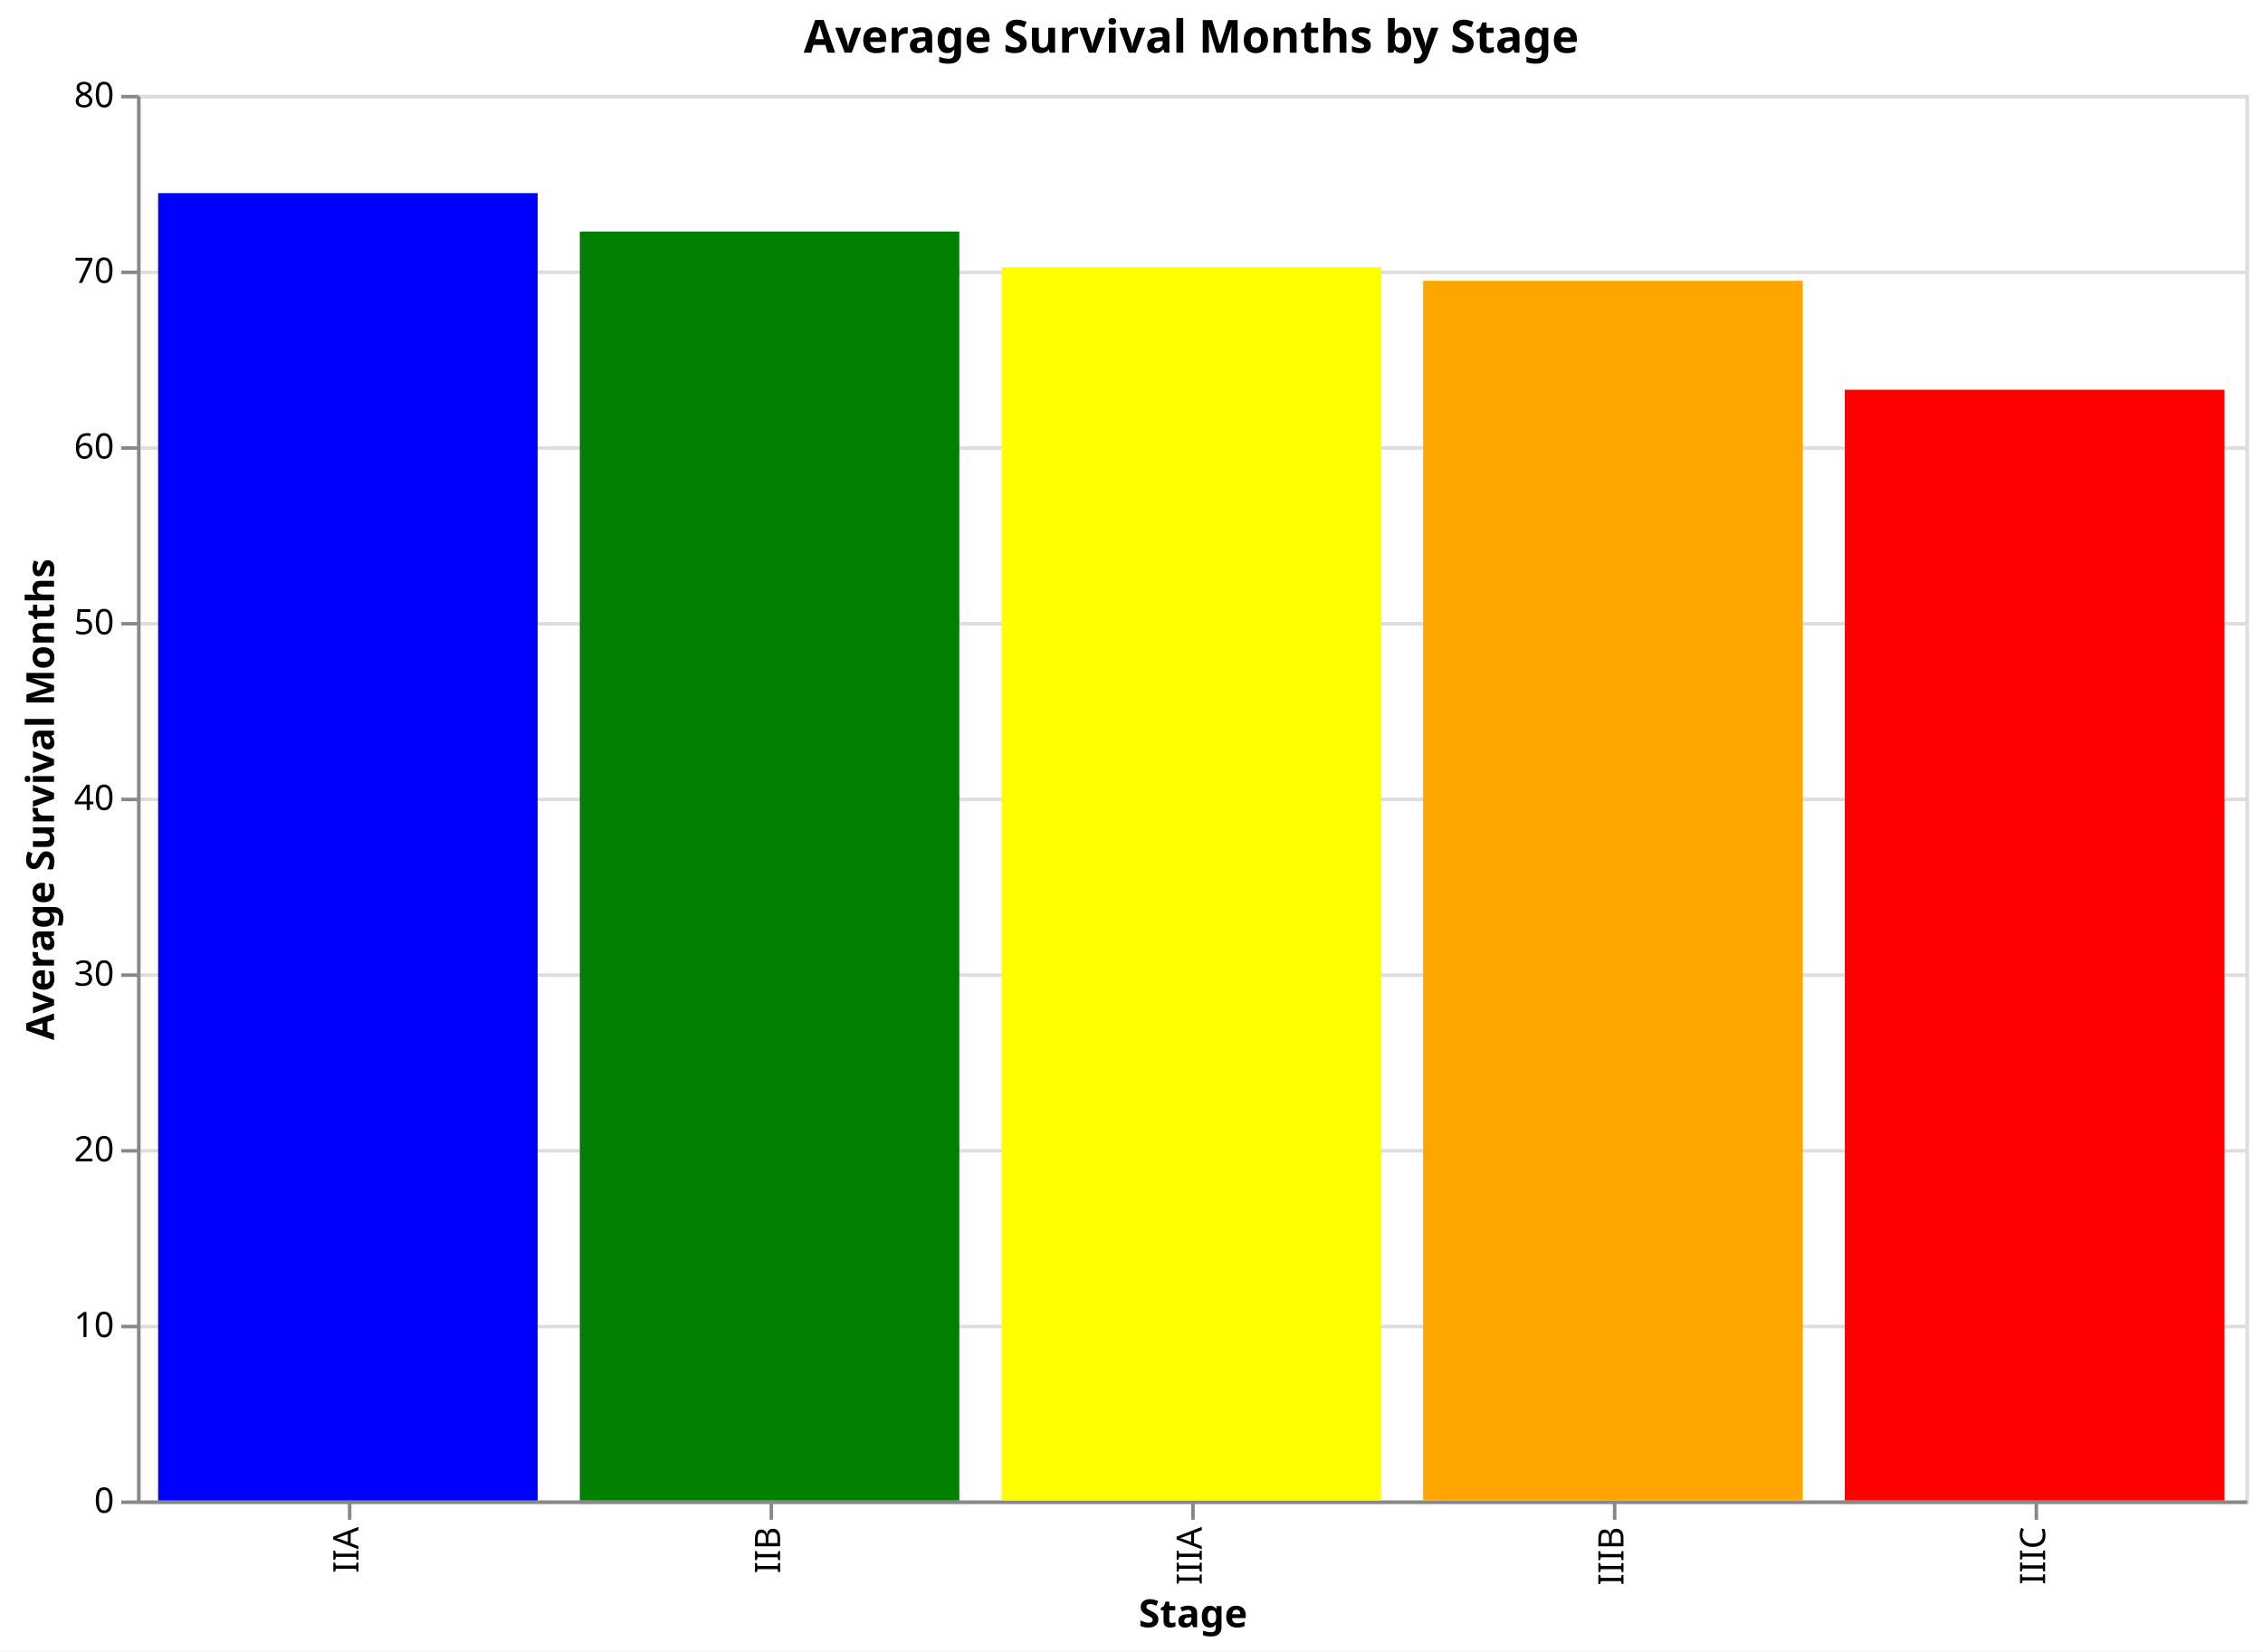
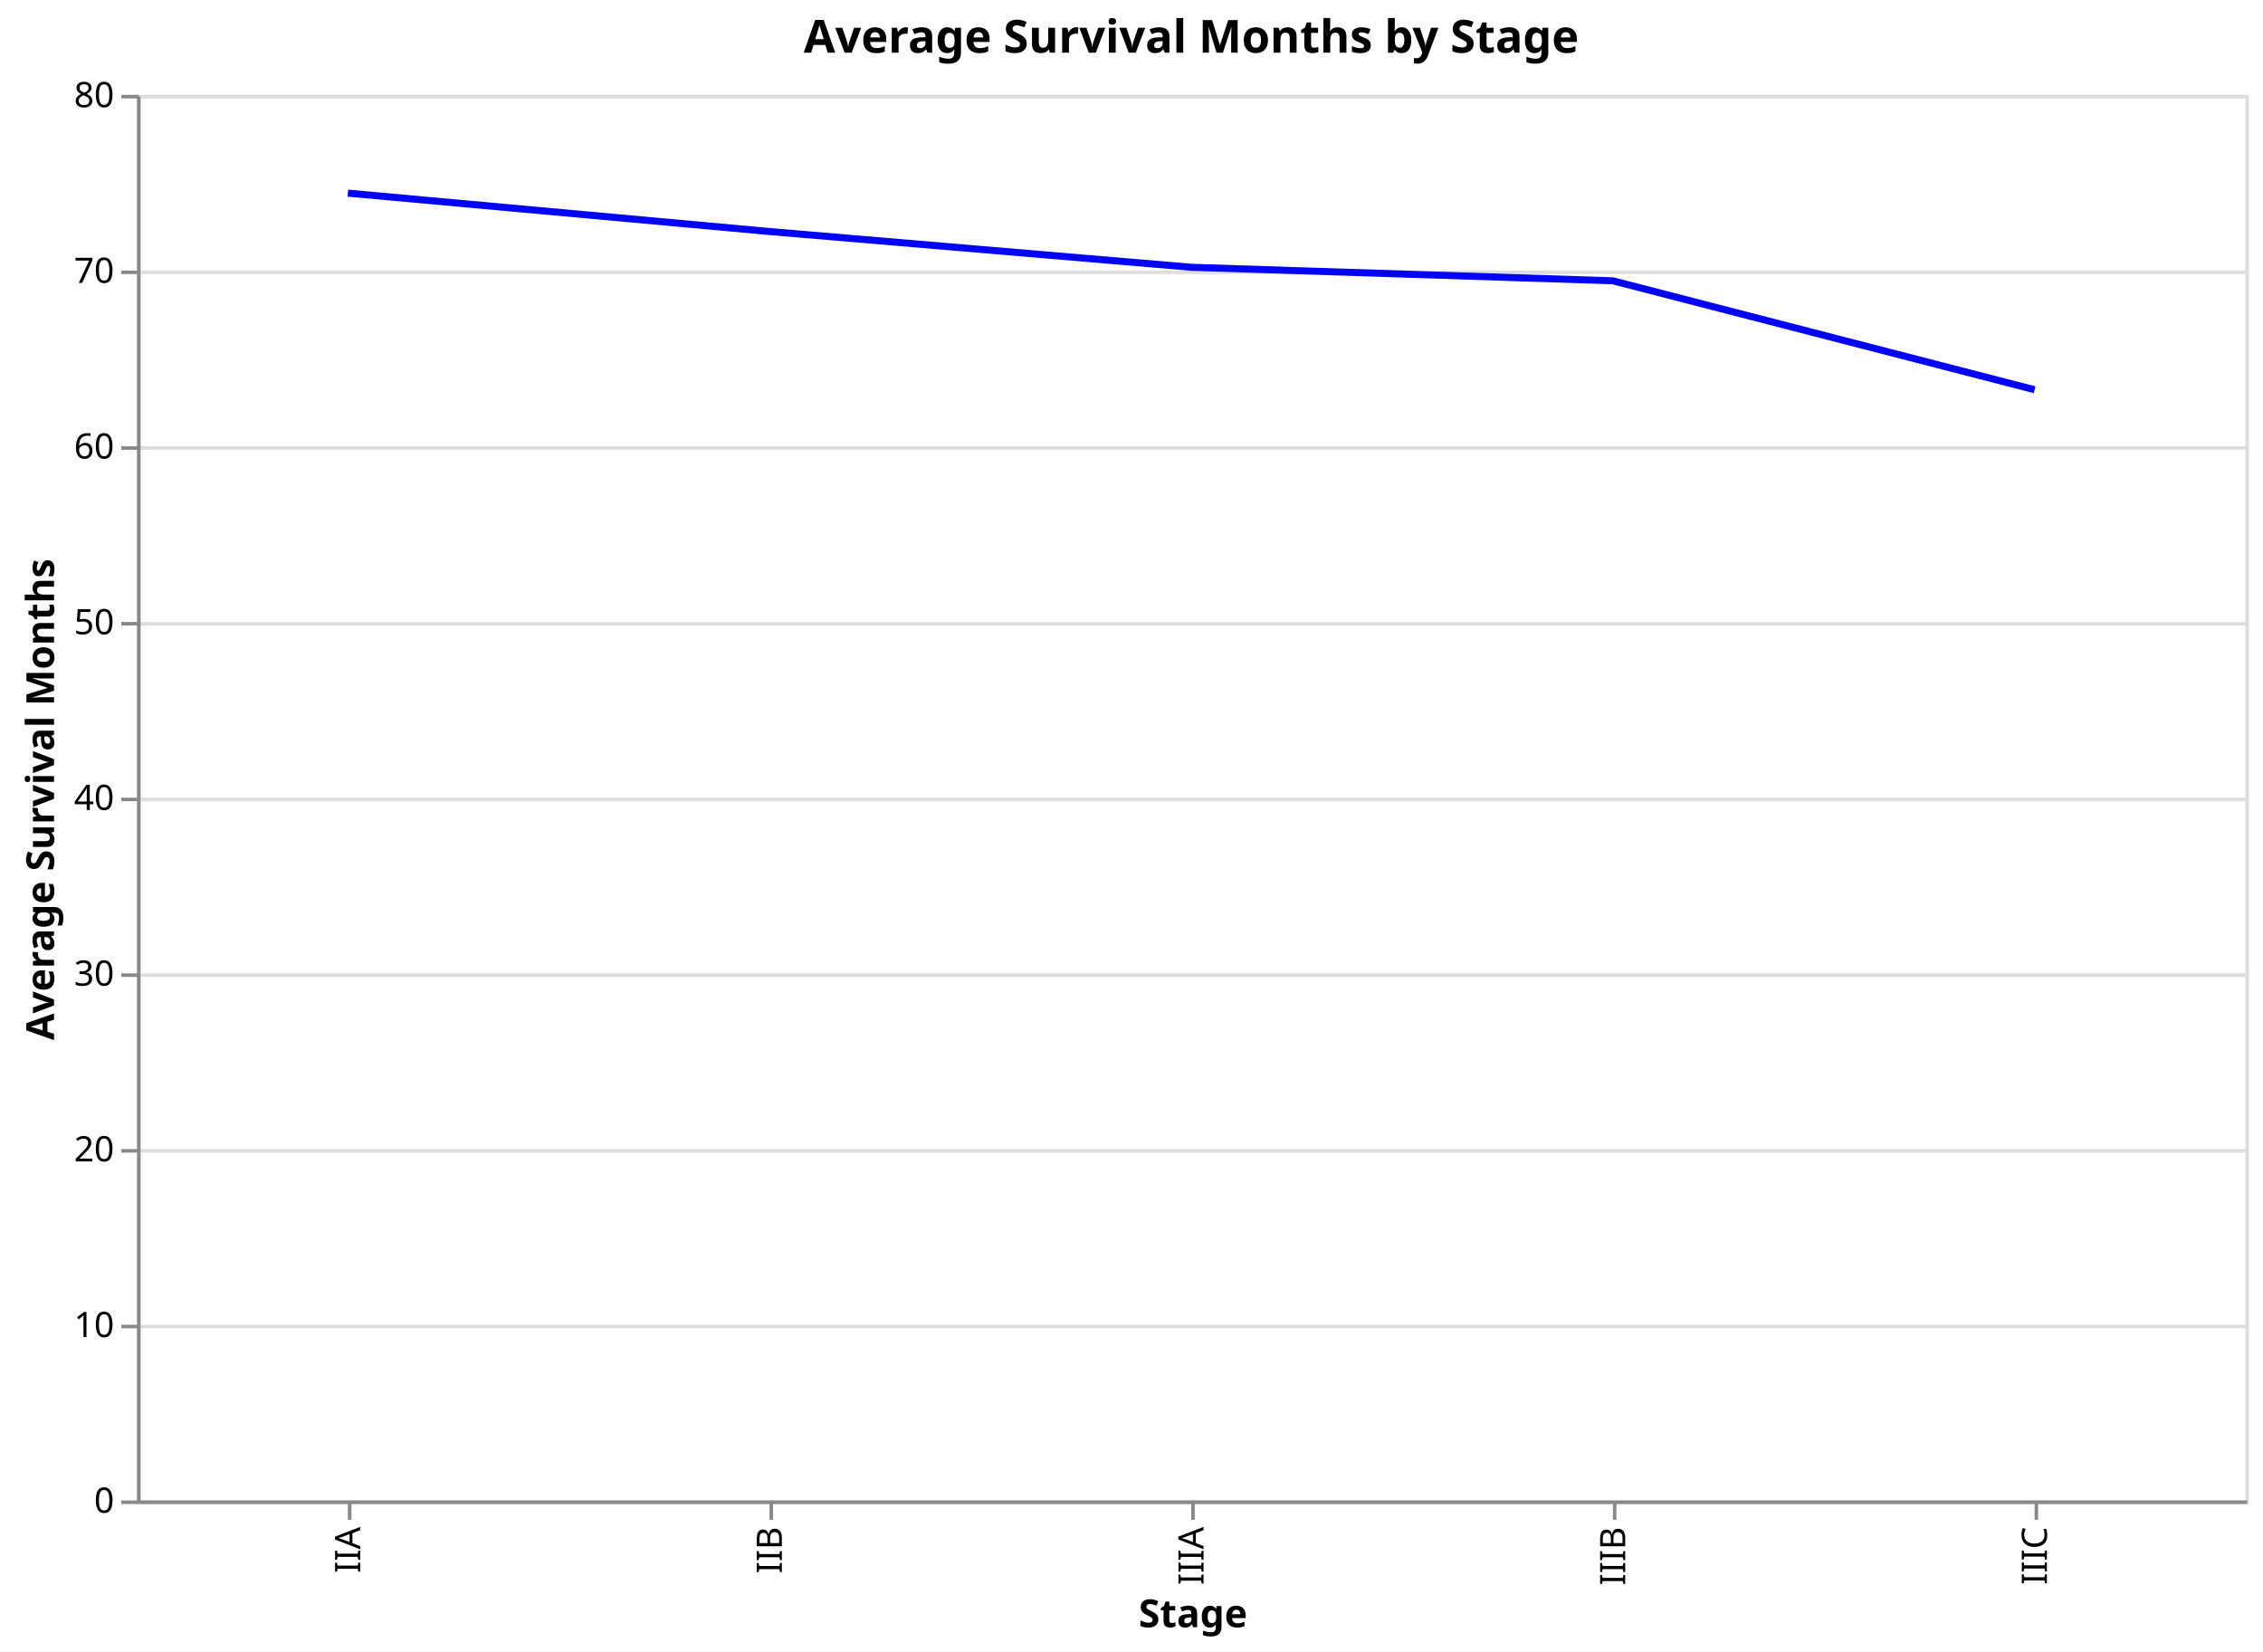
<svg xmlns="http://www.w3.org/2000/svg" version="1.1" class="marks" width="644" height="470" viewBox="0 0 644 470">
  <rect width="644" height="470" fill="white" />
  <g fill="none" stroke-miterlimit="10" transform="translate(39,27)">
    <g class="mark-group role-frame root" role="graphics-object" aria-roledescription="group mark container">
      <g transform="translate(0,0)">
        <path class="background" aria-hidden="true" d="M0.5,0.5h600v400h-600Z" stroke="#ddd" />
        <g>
          <g class="mark-group role-axis" aria-hidden="true">
            <g transform="translate(0.5,0.5)">
              <path class="background" aria-hidden="true" d="M0,0h0v0h0Z" pointer-events="none" />
              <g>
                <g class="mark-rule role-axis-grid" pointer-events="none">
                  <line transform="translate(0,400)" x2="600" y2="0" stroke="#ddd" stroke-width="1" opacity="1" />
                  <line transform="translate(0,350)" x2="600" y2="0" stroke="#ddd" stroke-width="1" opacity="1" />
                  <line transform="translate(0,300)" x2="600" y2="0" stroke="#ddd" stroke-width="1" opacity="1" />
                  <line transform="translate(0,250)" x2="600" y2="0" stroke="#ddd" stroke-width="1" opacity="1" />
                  <line transform="translate(0,200)" x2="600" y2="0" stroke="#ddd" stroke-width="1" opacity="1" />
                  <line transform="translate(0,150)" x2="600" y2="0" stroke="#ddd" stroke-width="1" opacity="1" />
                  <line transform="translate(0,100)" x2="600" y2="0" stroke="#ddd" stroke-width="1" opacity="1" />
                  <line transform="translate(0,50)" x2="600" y2="0" stroke="#ddd" stroke-width="1" opacity="1" />
                  <line transform="translate(0,0)" x2="600" y2="0" stroke="#ddd" stroke-width="1" opacity="1" />
                </g>
              </g>
              <path class="foreground" aria-hidden="true" d="" pointer-events="none" display="none" />
            </g>
          </g>
          <g class="mark-group role-axis" role="graphics-symbol" aria-roledescription="axis" aria-label="X-axis titled 'Stage' for a discrete scale with 5 values: IIA, IIB, IIIA, IIIB, IIIC">
            <g transform="translate(0.5,400.5)">
              <path class="background" aria-hidden="true" d="M0,0h0v0h0Z" pointer-events="none" />
              <g>
                <g class="mark-rule role-axis-tick" pointer-events="none">
                  <line transform="translate(60,0)" x2="0" y2="5" stroke="#888" stroke-width="1" opacity="1" />
                  <line transform="translate(180,0)" x2="0" y2="5" stroke="#888" stroke-width="1" opacity="1" />
                  <line transform="translate(300,0)" x2="0" y2="5" stroke="#888" stroke-width="1" opacity="1" />
                  <line transform="translate(420,0)" x2="0" y2="5" stroke="#888" stroke-width="1" opacity="1" />
                  <line transform="translate(540,0)" x2="0" y2="5" stroke="#888" stroke-width="1" opacity="1" />
                </g>
                <g class="mark-text role-axis-label" pointer-events="none">
-                   <text text-anchor="end" transform="translate(59.5,7) rotate(270) translate(0,3)" font-family="sans-serif" font-size="10px" fill="#000" opacity="1">IIA</text>
-                   <text text-anchor="end" transform="translate(179.5,7) rotate(270) translate(0,3)" font-family="sans-serif" font-size="10px" fill="#000" opacity="1">IIB</text>
-                   <text text-anchor="end" transform="translate(299.5,7) rotate(270) translate(0,3)" font-family="sans-serif" font-size="10px" fill="#000" opacity="1">IIIA</text>
-                   <text text-anchor="end" transform="translate(419.5,7) rotate(270) translate(0,3)" font-family="sans-serif" font-size="10px" fill="#000" opacity="1">IIIB</text>
-                   <text text-anchor="end" transform="translate(539.5,7) rotate(270) translate(0,3)" font-family="sans-serif" font-size="10px" fill="#000" opacity="1">IIIC</text>
+                   <text text-anchor="end" transform="translate(60,7) rotate(270) translate(0,3)" font-family="sans-serif" font-size="10px" fill="#000" opacity="1">IIA</text>
+                   <text text-anchor="end" transform="translate(180,7) rotate(270) translate(0,3)" font-family="sans-serif" font-size="10px" fill="#000" opacity="1">IIB</text>
+                   <text text-anchor="end" transform="translate(300,7) rotate(270) translate(0,3)" font-family="sans-serif" font-size="10px" fill="#000" opacity="1">IIIA</text>
+                   <text text-anchor="end" transform="translate(420,7) rotate(270) translate(0,3)" font-family="sans-serif" font-size="10px" fill="#000" opacity="1">IIIB</text>
+                   <text text-anchor="end" transform="translate(540,7) rotate(270) translate(0,3)" font-family="sans-serif" font-size="10px" fill="#000" opacity="1">IIIC</text>
                </g>
                <g class="mark-rule role-axis-domain" pointer-events="none">
                  <line transform="translate(0,0)" x2="600" y2="0" stroke="#888" stroke-width="1" opacity="1" />
                </g>
                <g class="mark-text role-axis-title" pointer-events="none">
                  <text text-anchor="middle" transform="translate(300,35.55664)" font-family="sans-serif" font-size="11px" font-weight="bold" fill="#000" opacity="1">Stage</text>
                </g>
              </g>
              <path class="foreground" aria-hidden="true" d="" pointer-events="none" display="none" />
            </g>
          </g>
          <g class="mark-group role-axis" role="graphics-symbol" aria-roledescription="axis" aria-label="Y-axis titled 'Average Survival Months' for a linear scale with values from 0 to 80">
            <g transform="translate(0.5,0.5)">
              <path class="background" aria-hidden="true" d="M0,0h0v0h0Z" pointer-events="none" />
              <g>
                <g class="mark-rule role-axis-tick" pointer-events="none">
                  <line transform="translate(0,400)" x2="-5" y2="0" stroke="#888" stroke-width="1" opacity="1" />
                  <line transform="translate(0,350)" x2="-5" y2="0" stroke="#888" stroke-width="1" opacity="1" />
                  <line transform="translate(0,300)" x2="-5" y2="0" stroke="#888" stroke-width="1" opacity="1" />
                  <line transform="translate(0,250)" x2="-5" y2="0" stroke="#888" stroke-width="1" opacity="1" />
                  <line transform="translate(0,200)" x2="-5" y2="0" stroke="#888" stroke-width="1" opacity="1" />
                  <line transform="translate(0,150)" x2="-5" y2="0" stroke="#888" stroke-width="1" opacity="1" />
                  <line transform="translate(0,100)" x2="-5" y2="0" stroke="#888" stroke-width="1" opacity="1" />
                  <line transform="translate(0,50)" x2="-5" y2="0" stroke="#888" stroke-width="1" opacity="1" />
                  <line transform="translate(0,0)" x2="-5" y2="0" stroke="#888" stroke-width="1" opacity="1" />
                </g>
                <g class="mark-text role-axis-label" pointer-events="none">
                  <text text-anchor="end" transform="translate(-7,403)" font-family="sans-serif" font-size="10px" fill="#000" opacity="1">0</text>
                  <text text-anchor="end" transform="translate(-7,353)" font-family="sans-serif" font-size="10px" fill="#000" opacity="1">10</text>
                  <text text-anchor="end" transform="translate(-7,303)" font-family="sans-serif" font-size="10px" fill="#000" opacity="1">20</text>
                  <text text-anchor="end" transform="translate(-7,253)" font-family="sans-serif" font-size="10px" fill="#000" opacity="1">30</text>
                  <text text-anchor="end" transform="translate(-7,203)" font-family="sans-serif" font-size="10px" fill="#000" opacity="1">40</text>
                  <text text-anchor="end" transform="translate(-7,153)" font-family="sans-serif" font-size="10px" fill="#000" opacity="1">50</text>
                  <text text-anchor="end" transform="translate(-7,103)" font-family="sans-serif" font-size="10px" fill="#000" opacity="1">60</text>
                  <text text-anchor="end" transform="translate(-7,53)" font-family="sans-serif" font-size="10px" fill="#000" opacity="1">70</text>
                  <text text-anchor="end" transform="translate(-7,3)" font-family="sans-serif" font-size="10px" fill="#000" opacity="1">80</text>
                </g>
                <g class="mark-rule role-axis-domain" pointer-events="none">
                  <line transform="translate(0,400)" x2="0" y2="-400" stroke="#888" stroke-width="1" opacity="1" />
                </g>
                <g class="mark-text role-axis-title" pointer-events="none">
                  <text text-anchor="middle" transform="translate(-22.12305,200) rotate(-90) translate(0,-2)" font-family="sans-serif" font-size="11px" font-weight="bold" fill="#000" opacity="1">Average Survival Months</text>
                </g>
              </g>
              <path class="foreground" aria-hidden="true" d="" pointer-events="none" display="none" />
            </g>
          </g>
-           <g class="mark-rect role-mark marks" role="graphics-object" aria-roledescription="rect mark container">
-             <path aria-label="Stage: IIA; Average Survival Months: 74.4084291188; 6th Stage: IIA; Mean of Survival Months: 74.4084291188" role="graphics-symbol" aria-roledescription="bar" d="M6,27.958h108v372.042h-108Z" fill="blue" />
-             <path aria-label="Stage: IIIA; Average Survival Months: 70.1885714286; 6th Stage: IIIA; Mean of Survival Months: 70.1885714286" role="graphics-symbol" aria-roledescription="bar" d="M246,49.057h108v350.943h-108Z" fill="yellow" />
-             <path aria-label="Stage: IIIC; Average Survival Months: 63.218220339; 6th Stage: IIIC; Mean of Survival Months: 63.218220339" role="graphics-symbol" aria-roledescription="bar" d="M486,83.909h108v316.091h-108Z" fill="red" />
-             <path aria-label="Stage: IIB; Average Survival Months: 72.2230088496; 6th Stage: IIB; Mean of Survival Months: 72.2230088496" role="graphics-symbol" aria-roledescription="bar" d="M126,38.885h108v361.115h-108Z" fill="green" />
-             <path aria-label="Stage: IIIB; Average Survival Months: 69.4179104478; 6th Stage: IIIB; Mean of Survival Months: 69.4179104478" role="graphics-symbol" aria-roledescription="bar" d="M366,52.91h108v347.09h-108Z" fill="orange" />
+           <g class="mark-line role-mark marks" role="graphics-object" aria-roledescription="line mark container">
+             <path aria-label="Stage: IIA; Average Survival Months: 74.4084291188; 6th Stage: IIA; Mean of Survival Months: 74.4084291188" role="graphics-symbol" aria-roledescription="line mark" d="M60,27.958L180,38.885L300,49.057L420,52.91L540,83.909" stroke="blue" stroke-width="2" />
          </g>
          <g class="mark-group role-title">
            <g transform="translate(300,-22)">
              <path class="background" aria-hidden="true" d="M0,0h0v0h0Z" pointer-events="none" />
              <g>
                <g class="mark-text role-title-text" role="graphics-symbol" aria-roledescription="title" aria-label="Title text 'Average Survival Months by Stage'" pointer-events="none">
                  <text text-anchor="middle" transform="translate(0,10)" font-family="sans-serif" font-size="13px" font-weight="bold" fill="#000" opacity="1">Average Survival Months by Stage</text>
                </g>
              </g>
              <path class="foreground" aria-hidden="true" d="" pointer-events="none" display="none" />
            </g>
          </g>
        </g>
        <path class="foreground" aria-hidden="true" d="" display="none" />
      </g>
    </g>
  </g>
</svg>
